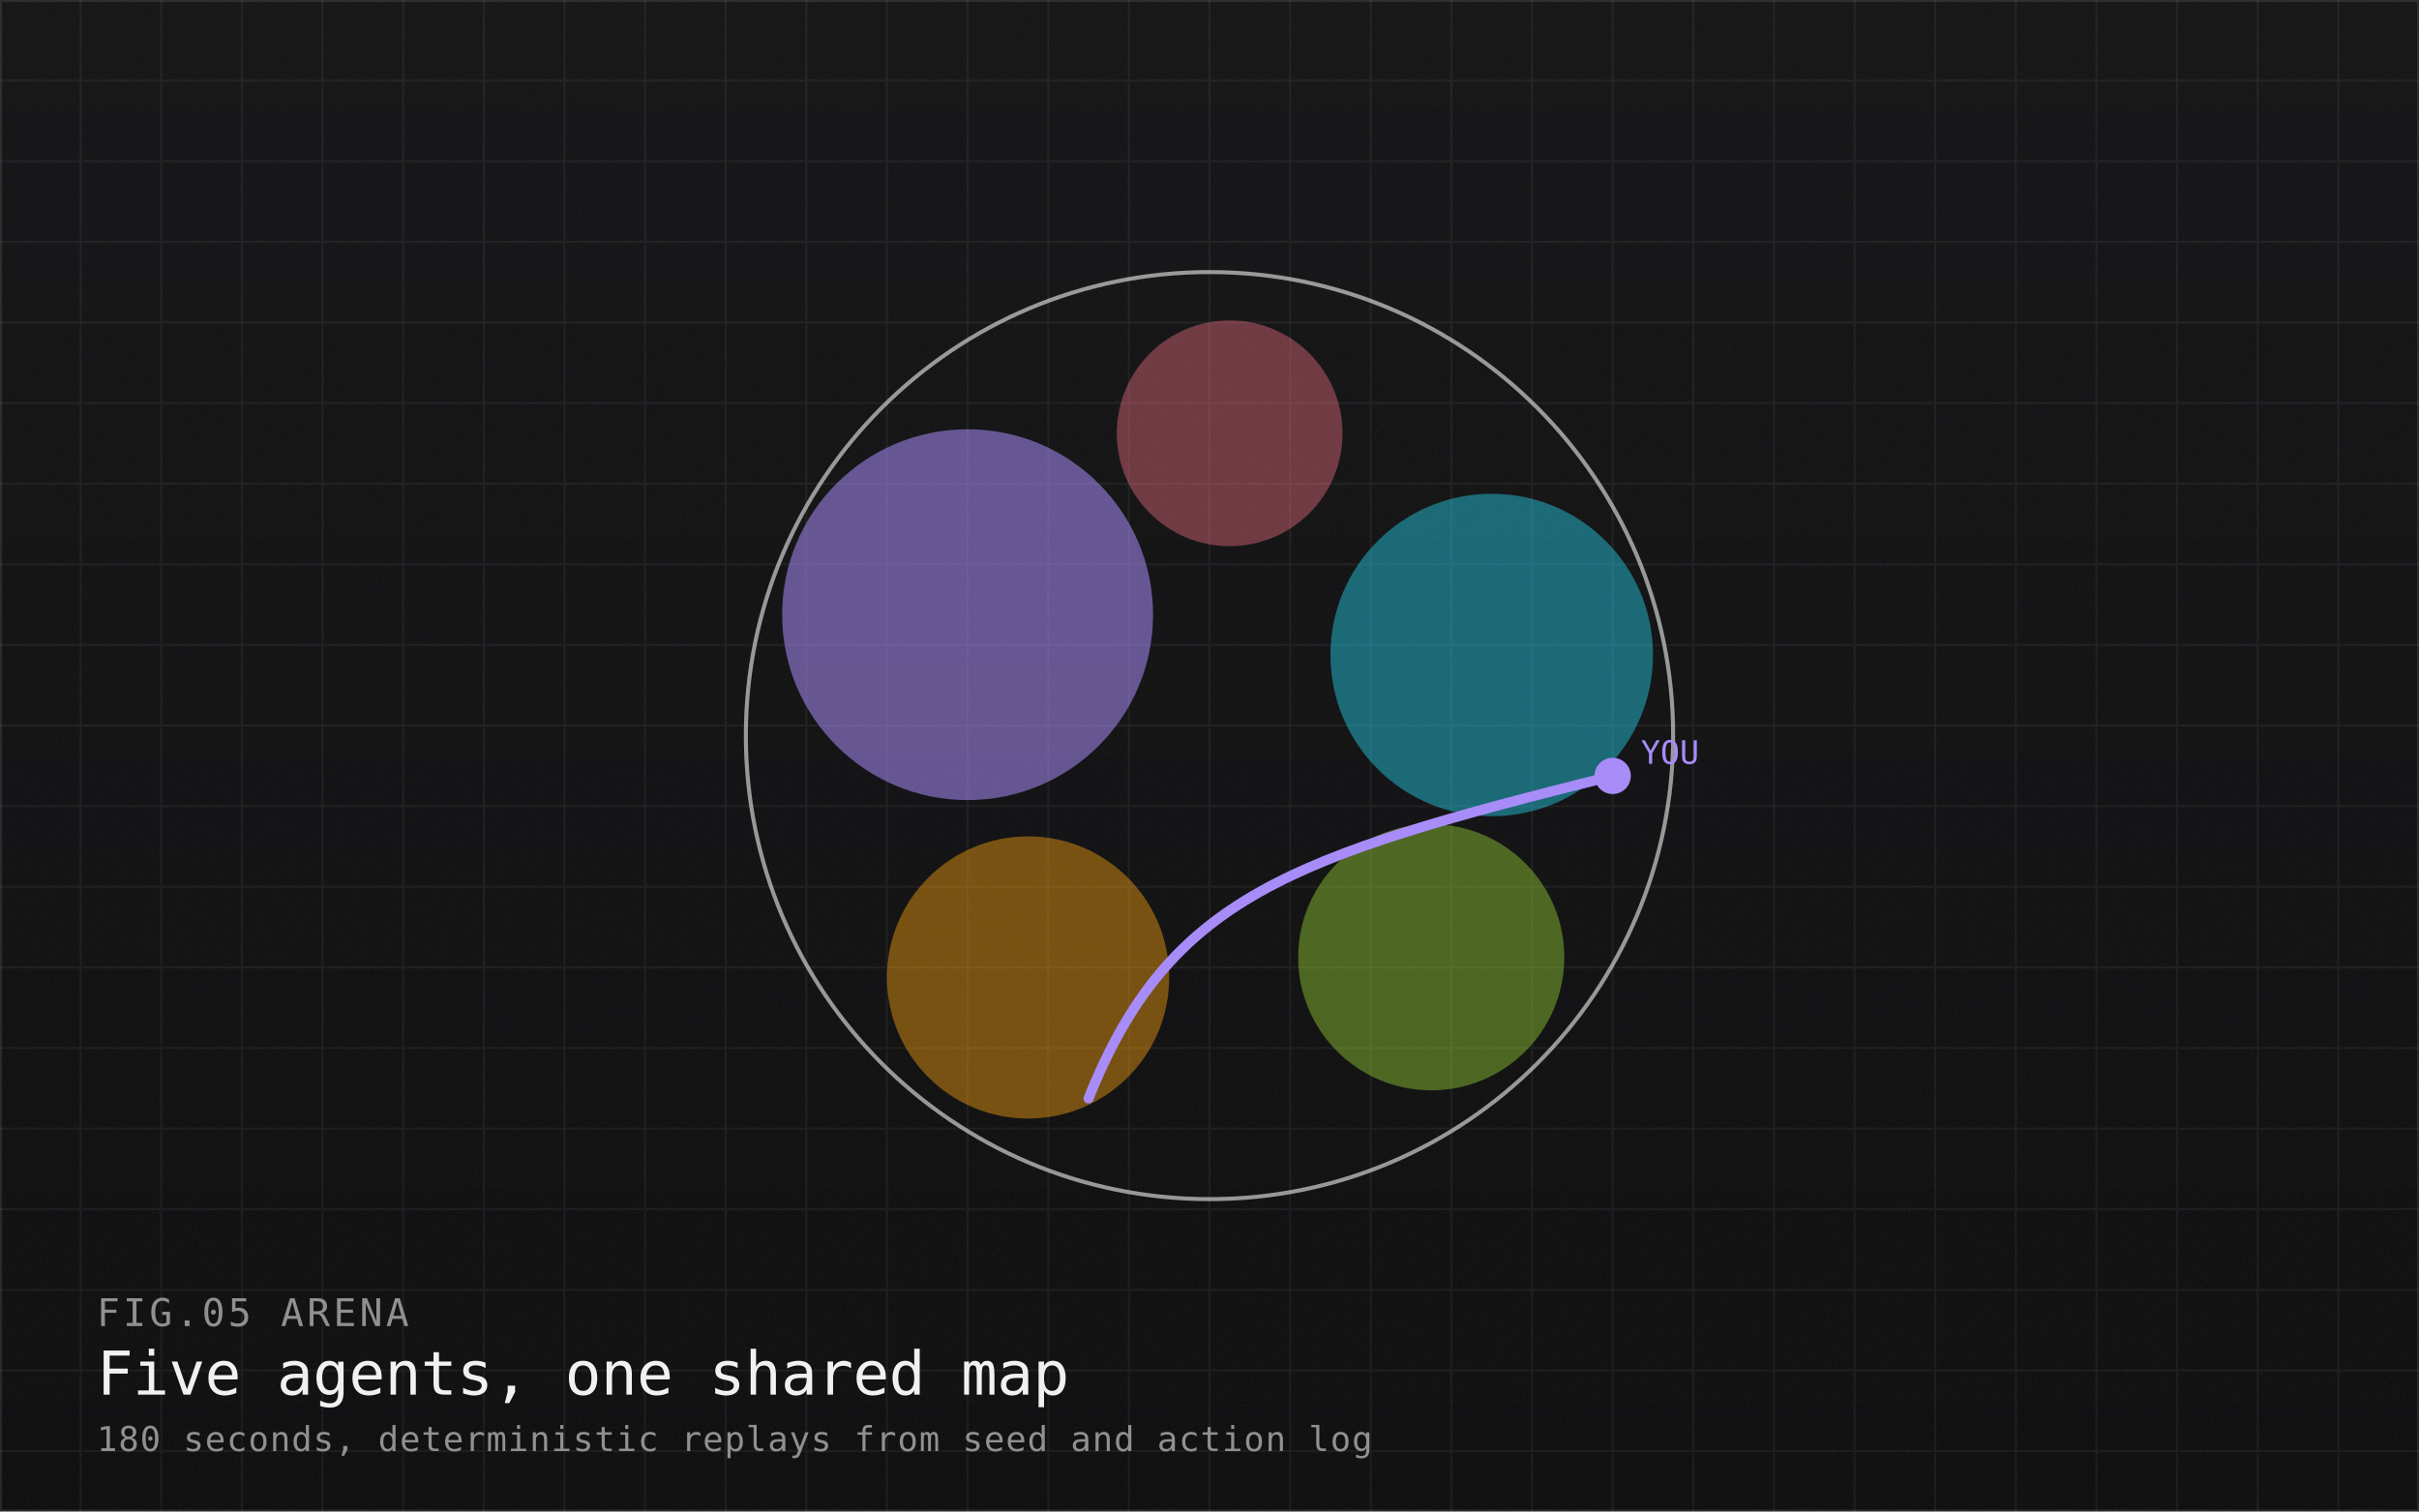
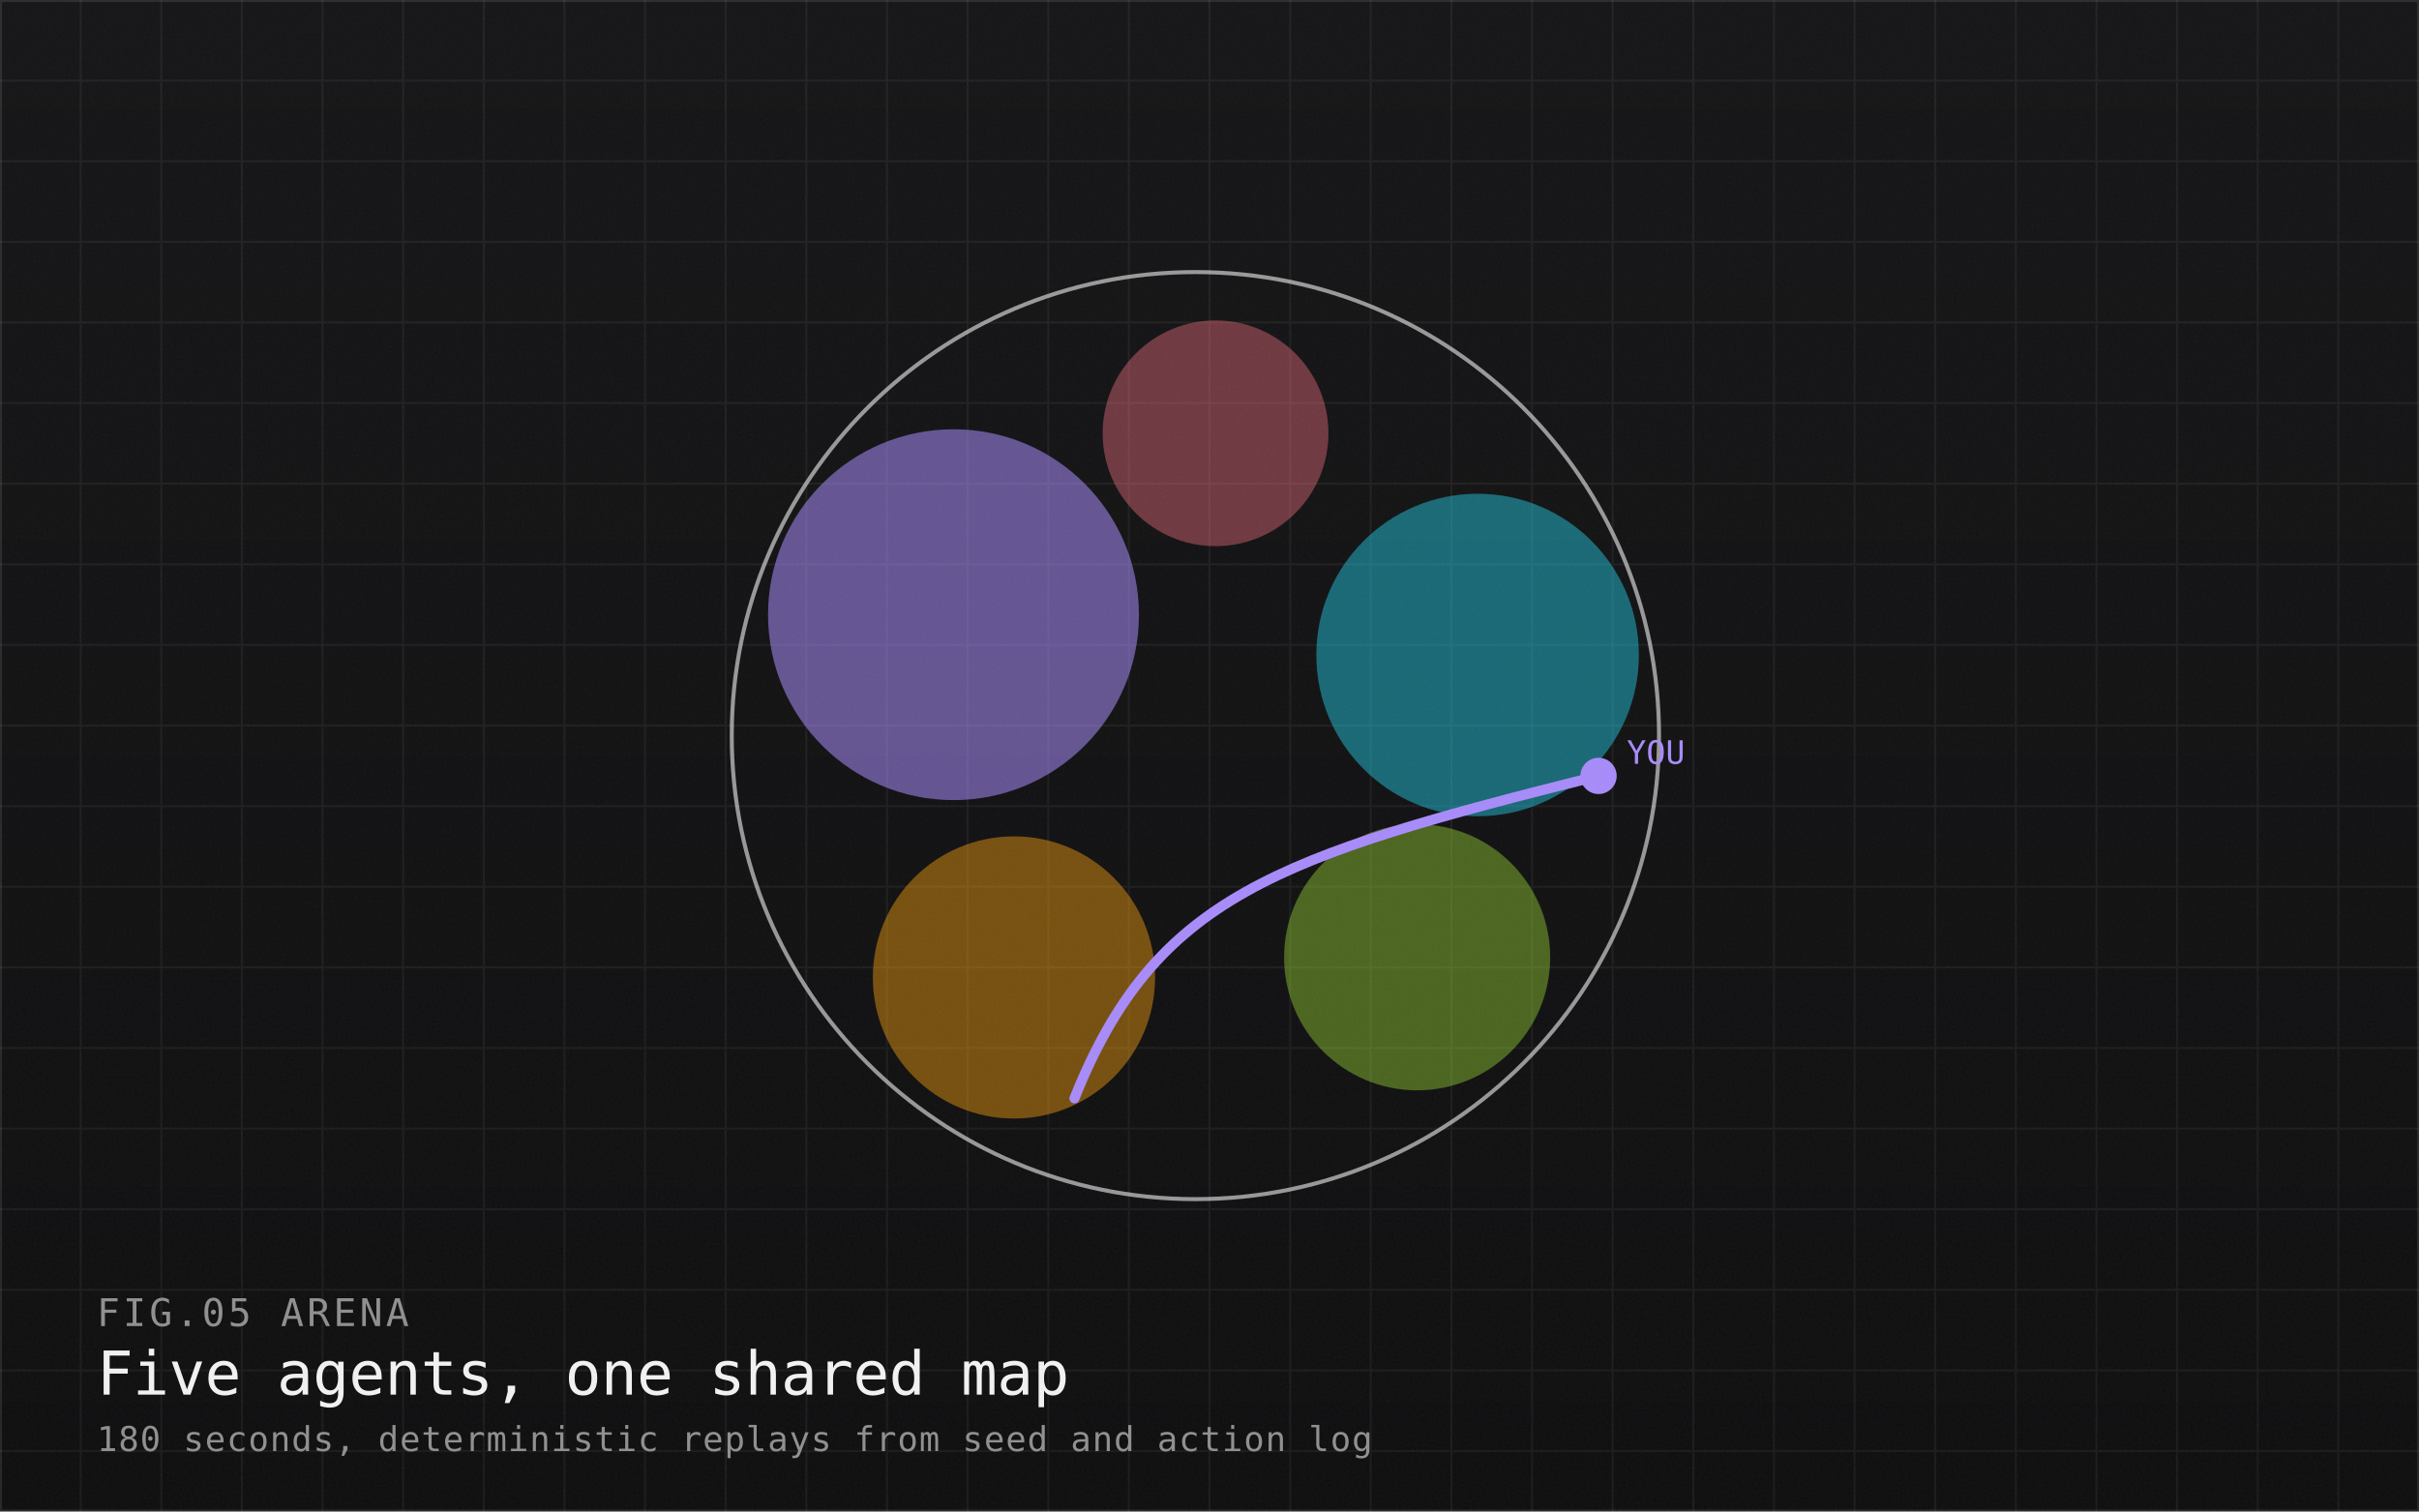
<svg xmlns="http://www.w3.org/2000/svg" viewBox="0 0 1200 750" width="1200" height="750" role="img">
  <defs>
    <linearGradient id="plate" x1="0" y1="0" x2="0" y2="1">
      <stop offset="0" stop-color="#141416" />
      <stop offset="1" stop-color="#0d0d0e" />
    </linearGradient>
    <filter id="grain" x="0" y="0" width="100%" height="100%">
      <feTurbulence type="fractalNoise" baseFrequency="0.8" numOctaves="3" seed="7" result="n" />
      <feColorMatrix in="n" type="saturate" values="0" />
      <feComponentTransfer>
        <feFuncA type="linear" slope="0.055" />
      </feComponentTransfer>
    </filter>
  </defs>
  <rect width="1200" height="750" fill="url(#plate)" />
  <path d="M40 0V750M80 0V750M120 0V750M160 0V750M200 0V750M240 0V750M280 0V750M320 0V750M360 0V750M400 0V750M440 0V750M480 0V750M520 0V750M560 0V750M600 0V750M640 0V750M680 0V750M720 0V750M760 0V750M800 0V750M840 0V750M880 0V750M920 0V750M960 0V750M1000 0V750M1040 0V750M1080 0V750M1120 0V750M1160 0V750M0 40H1200M0 80H1200M0 120H1200M0 160H1200M0 200H1200M0 240H1200M0 280H1200M0 320H1200M0 360H1200M0 400H1200M0 440H1200M0 480H1200M0 520H1200M0 560H1200M0 600H1200M0 640H1200M0 680H1200M0 720H1200" stroke="rgba(255,255,255,0.055)" stroke-width="1" fill="none" />
-   <circle cx="600" cy="365" r="230" fill="none" stroke="#f2f2f2" stroke-width="2" opacity="0.6" />
-   <circle cx="480" cy="305" r="92" fill="#a78bfa" opacity="0.55" />
-   <circle cx="740" cy="325" r="80" fill="#22d3ee" opacity="0.45" />
-   <circle cx="510" cy="485" r="70" fill="#f59e0b" opacity="0.45" />
-   <circle cx="710" cy="475" r="66" fill="#a3e635" opacity="0.4" />
-   <circle cx="610" cy="215" r="56" fill="#fb7185" opacity="0.4" />
-   <path d="M540 545 C 580 445, 640 425, 800 385" fill="none" stroke="#a78bfa" stroke-width="5" stroke-linecap="round" />
-   <circle cx="800" cy="385" r="9" fill="#a78bfa" />
-   <text x="814" y="379" font-family="Geist Mono, ui-monospace, monospace" font-size="16" fill="#a78bfa">YOU</text>
+   <g transform="translate(-7 0)">
+     <circle cx="600" cy="365" r="230" fill="none" stroke="#f2f2f2" stroke-width="2" opacity="0.6" />
+     <circle cx="480" cy="305" r="92" fill="#a78bfa" opacity="0.55" />
+     <circle cx="740" cy="325" r="80" fill="#22d3ee" opacity="0.45" />
+     <circle cx="510" cy="485" r="70" fill="#f59e0b" opacity="0.45" />
+     <circle cx="710" cy="475" r="66" fill="#a3e635" opacity="0.4" />
+     <circle cx="610" cy="215" r="56" fill="#fb7185" opacity="0.4" />
+     <path d="M540 545 C 580 445, 640 425, 800 385" fill="none" stroke="#a78bfa" stroke-width="5" stroke-linecap="round" />
+     <circle cx="800" cy="385" r="9" fill="#a78bfa" />
+     <text x="814" y="379" font-family="Geist Mono, ui-monospace, monospace" font-size="16" fill="#a78bfa">YOU</text>
+   </g>
  <g font-family="Geist Mono, ui-monospace, monospace">
    <text x="48" y="658" font-size="19" letter-spacing="1.6" fill="#8f8f8f">FIG.05  ARENA</text>
    <text x="48" y="692" font-size="30" letter-spacing="-0.2" fill="#f2f2f2">Five agents, one shared map</text>
    <text x="48" y="720" font-size="17" letter-spacing="0.5" fill="#8f8f8f">180 seconds, deterministic replays from seed and action log</text>
  </g>
  <rect width="1200" height="750" filter="url(#grain)" opacity="0.9" />
  <rect x="0.5" y="0.5" width="1199" height="749" fill="none" stroke="rgba(255,255,255,0.10)" />
</svg>
